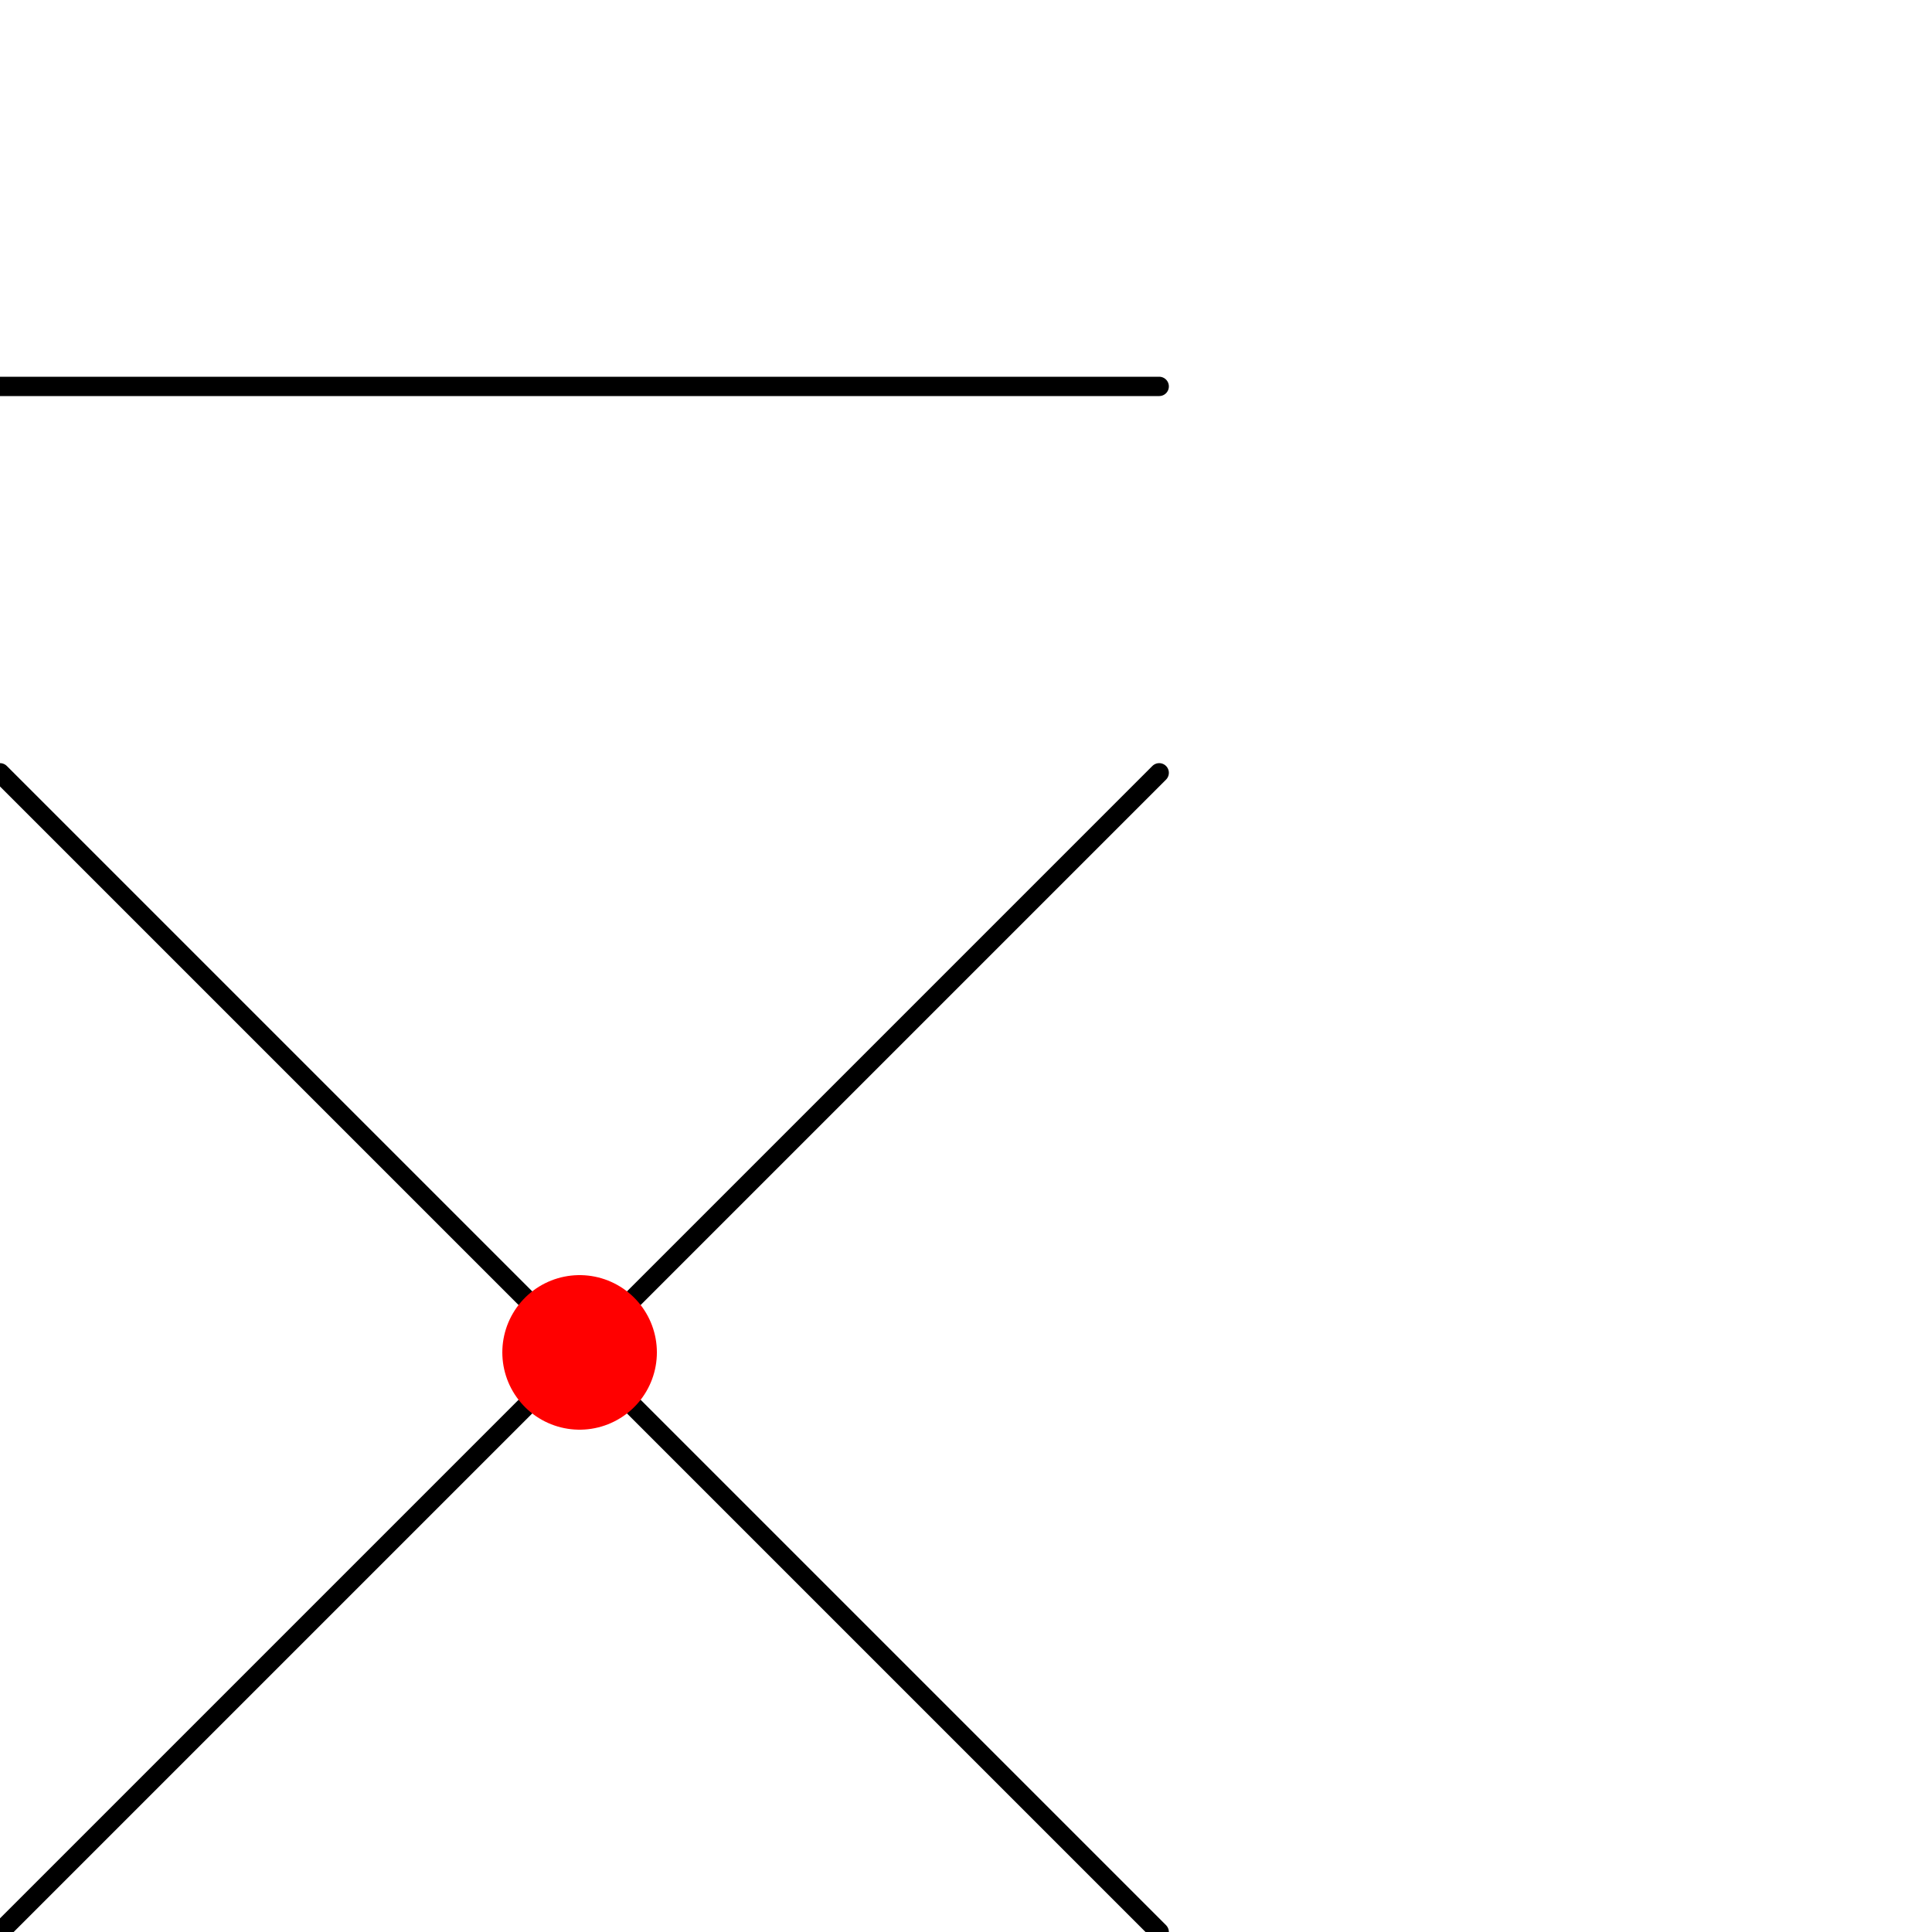
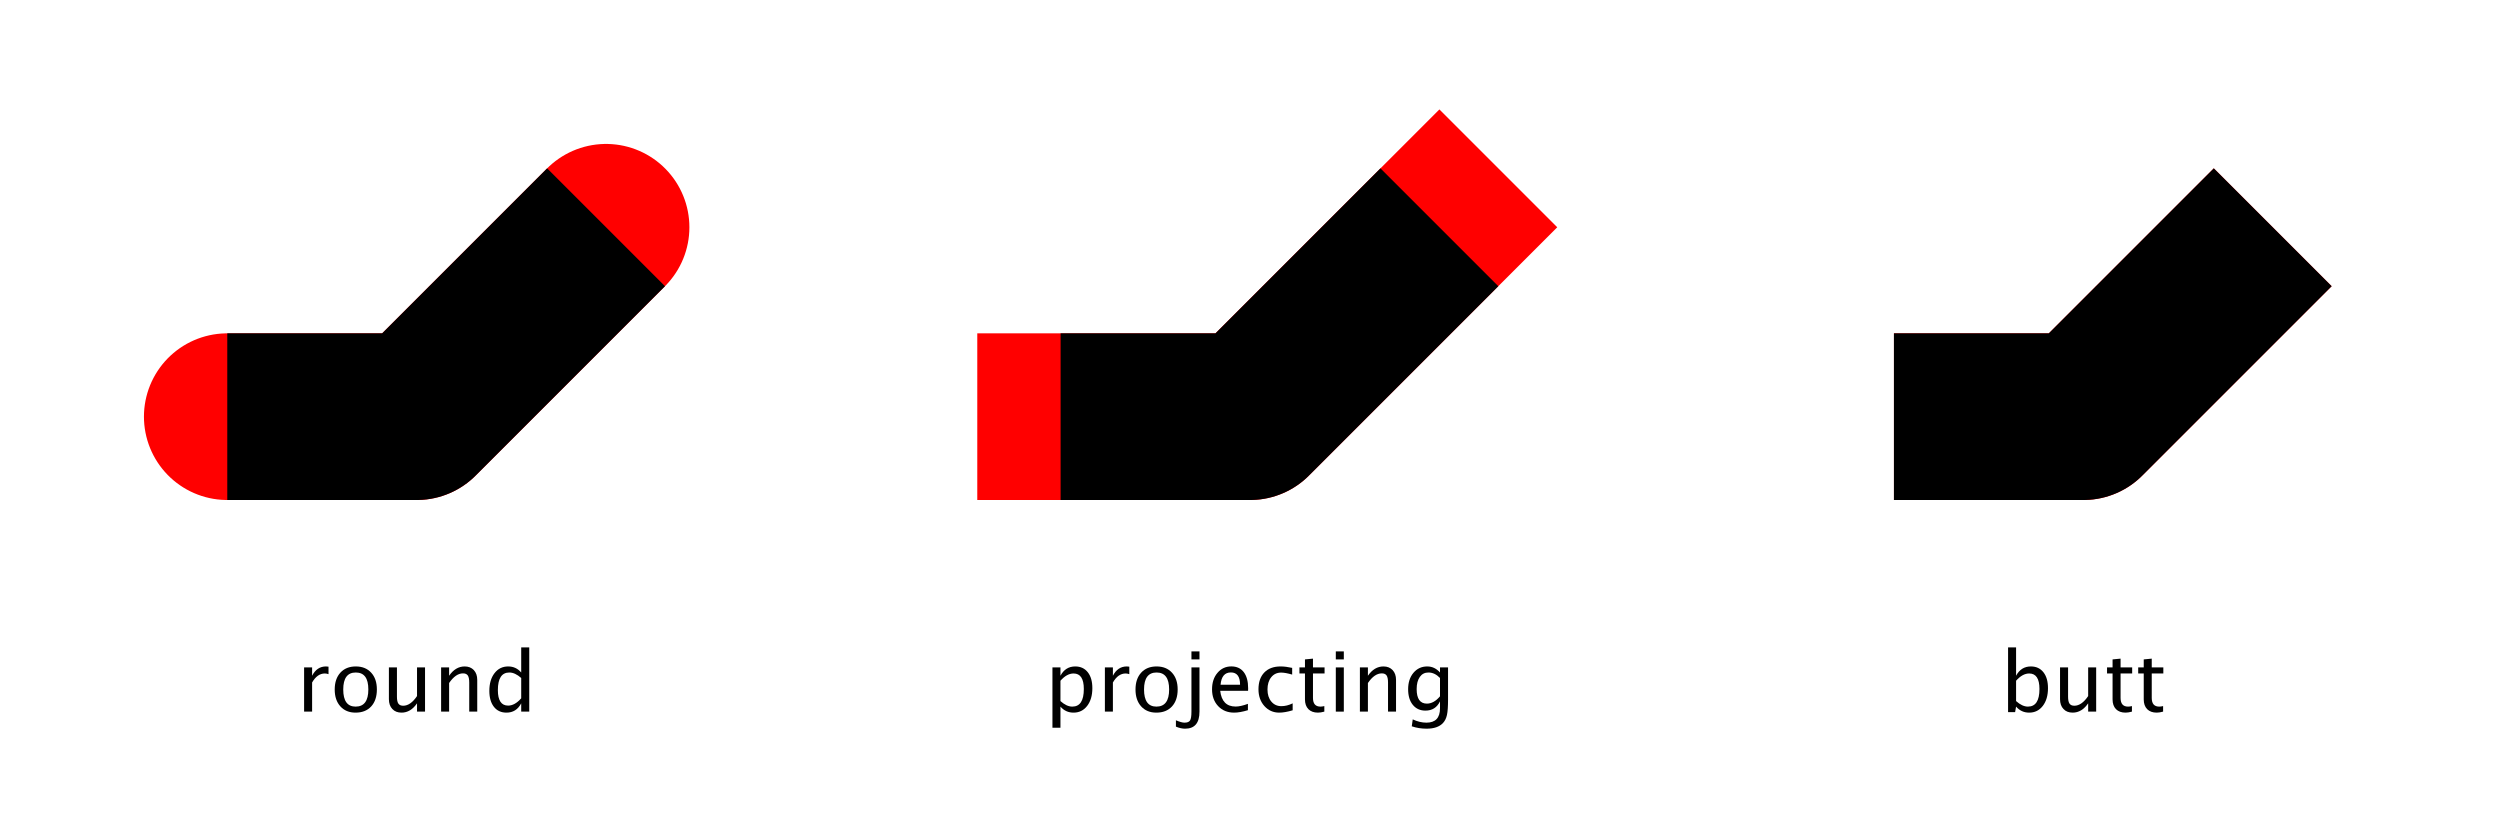
- <svg xmlns="http://www.w3.org/2000/svg" width="100pt" height="100pt" viewBox="0 0 100 100" version="1.1">
-   <g id="surface155">
-     <path style="fill:none;stroke-width:1;stroke-linecap:round;stroke-linejoin:round;stroke:rgb(0%,0%,0%);stroke-opacity:1;stroke-miterlimit:10;" d="M 0 100 C 20 80 40 60 60 40 " />
-     <path style="fill:none;stroke-width:1;stroke-linecap:round;stroke-linejoin:round;stroke:rgb(0%,0%,0%);stroke-opacity:1;stroke-miterlimit:10;" d="M 0 40 C 20 60 40 80 60 100 " />
-     <path style="fill-rule:evenodd;fill:rgb(100%,0%,0%);fill-opacity:1;stroke-width:8;stroke-linecap:round;stroke-linejoin:round;stroke:rgb(100%,0%,0%);stroke-opacity:1;stroke-miterlimit:10;" d="M 30 70 C 30 70 30 70 30 70 " />
-     <path style="fill:none;stroke-width:1;stroke-linecap:round;stroke-linejoin:round;stroke:rgb(0%,0%,0%);stroke-opacity:1;stroke-miterlimit:10;" d="M 0 20 C 20 20 40 20 60 20 " />
+ <svg xmlns="http://www.w3.org/2000/svg" xmlns:xlink="http://www.w3.org/1999/xlink" width="300pt" height="100pt" viewBox="0 0 300 100" version="1.1">
+   <defs>
+     <g>
+       <symbol overflow="visible" id="glyph0-0">
+         <path style="stroke:none;" d="M 0.961 0 L 0.961 -5.305 L 1.922 -5.305 L 1.922 -4.305 C 2.305 -5.047 2.859 -5.422 3.586 -5.422 C 3.684 -5.422 3.785 -5.41 3.891 -5.395 L 3.891 -4.496 C 3.727 -4.551 3.578 -4.578 3.453 -4.578 C 2.844 -4.578 2.336 -4.219 1.922 -3.496 L 1.922 0 Z M 0.961 0 " />
+       </symbol>
+       <symbol overflow="visible" id="glyph0-1">
+         <path style="stroke:none;" d="M 3.039 0.121 C 2.281 0.121 1.672 -0.129 1.219 -0.633 C 0.766 -1.137 0.543 -1.809 0.543 -2.652 C 0.543 -3.504 0.77 -4.18 1.223 -4.676 C 1.676 -5.172 2.293 -5.422 3.07 -5.422 C 3.848 -5.422 4.465 -5.172 4.918 -4.676 C 5.375 -4.18 5.602 -3.508 5.602 -2.66 C 5.602 -1.797 5.371 -1.113 4.918 -0.621 C 4.461 -0.125 3.836 0.121 3.039 0.121 Z M 3.051 -0.602 C 4.07 -0.602 4.578 -1.289 4.578 -2.66 C 4.578 -4.02 4.078 -4.695 3.07 -4.695 C 2.07 -4.695 1.566 -4.016 1.566 -2.652 C 1.566 -1.285 2.062 -0.602 3.051 -0.602 Z M 3.051 -0.602 " />
+       </symbol>
+       <symbol overflow="visible" id="glyph0-2">
+         <path style="stroke:none;" d="M 4.277 0 L 4.277 -0.996 C 3.766 -0.25 3.145 0.121 2.418 0.121 C 1.953 0.121 1.586 -0.023 1.312 -0.316 C 1.039 -0.605 0.902 -1 0.902 -1.492 L 0.902 -5.305 L 1.867 -5.305 L 1.867 -1.805 C 1.867 -1.41 1.922 -1.129 2.039 -0.961 C 2.156 -0.793 2.348 -0.707 2.617 -0.707 C 3.203 -0.707 3.758 -1.094 4.277 -1.867 L 4.277 -5.305 L 5.238 -5.305 L 5.238 0 Z M 4.277 0 " />
+       </symbol>
+       <symbol overflow="visible" id="glyph0-3">
+         <path style="stroke:none;" d="M 0.961 0 L 0.961 -5.305 L 1.922 -5.305 L 1.922 -4.305 C 2.43 -5.047 3.055 -5.422 3.789 -5.422 C 4.25 -5.422 4.613 -5.273 4.887 -4.984 C 5.16 -4.691 5.297 -4.301 5.297 -3.809 L 5.297 0 L 4.336 0 L 4.336 -3.496 C 4.336 -3.891 4.277 -4.172 4.164 -4.34 C 4.047 -4.508 3.855 -4.59 3.59 -4.59 C 3 -4.59 2.445 -4.203 1.922 -3.434 L 1.922 0 Z M 0.961 0 " />
+       </symbol>
+       <symbol overflow="visible" id="glyph0-4">
+         <path style="stroke:none;" d="M 4.367 0 L 4.367 -0.996 C 3.977 -0.25 3.387 0.121 2.598 0.121 C 1.961 0.121 1.457 -0.109 1.09 -0.578 C 0.727 -1.043 0.543 -1.68 0.543 -2.484 C 0.543 -3.367 0.75 -4.078 1.164 -4.613 C 1.578 -5.152 2.125 -5.422 2.805 -5.422 C 3.43 -5.422 3.953 -5.18 4.367 -4.695 L 4.367 -7.711 L 5.332 -7.711 L 5.332 0 Z M 4.367 -4.039 C 3.867 -4.477 3.395 -4.695 2.949 -4.695 C 2.027 -4.695 1.566 -3.992 1.566 -2.582 C 1.566 -1.344 1.977 -0.723 2.797 -0.723 C 3.332 -0.723 3.855 -1.016 4.367 -1.598 Z M 4.367 -4.039 " />
+       </symbol>
+       <symbol overflow="visible" id="glyph0-5">
+         <path style="stroke:none;" d="M 0.961 1.93 L 0.961 -5.305 L 1.922 -5.305 L 1.922 -4.305 C 2.316 -5.047 2.91 -5.422 3.695 -5.422 C 4.336 -5.422 4.836 -5.188 5.203 -4.723 C 5.57 -4.258 5.75 -3.621 5.75 -2.812 C 5.75 -1.934 5.543 -1.227 5.129 -0.688 C 4.715 -0.148 4.168 0.121 3.492 0.121 C 2.863 0.121 2.34 -0.117 1.922 -0.602 L 1.922 1.93 Z M 1.922 -1.266 C 2.418 -0.82 2.891 -0.602 3.34 -0.602 C 4.266 -0.602 4.727 -1.305 4.727 -2.715 C 4.727 -3.957 4.316 -4.578 3.496 -4.578 C 2.961 -4.578 2.434 -4.289 1.922 -3.707 Z M 1.922 -1.266 " />
+       </symbol>
+       <symbol overflow="visible" id="glyph0-6">
+         <path style="stroke:none;" d="M -0.75 1.801 L -0.75 1.039 C -0.301 1.227 0.039 1.324 0.273 1.324 C 0.613 1.324 0.836 1.234 0.945 1.059 C 1.059 0.883 1.113 0.531 1.113 0 L 1.113 -5.305 L 2.078 -5.305 L 2.078 0 C 2.078 1.363 1.504 2.047 0.352 2.047 C 0.008 2.047 -0.359 1.965 -0.75 1.801 Z M 1.113 -6.266 L 1.113 -7.227 L 2.078 -7.227 L 2.078 -6.266 Z M 1.113 -6.266 " />
+       </symbol>
+       <symbol overflow="visible" id="glyph0-7">
+         <path style="stroke:none;" d="M 4.848 -0.172 C 4.203 0.023 3.652 0.121 3.195 0.121 C 2.414 0.121 1.773 -0.137 1.281 -0.656 C 0.789 -1.176 0.543 -1.848 0.543 -2.676 C 0.543 -3.48 0.758 -4.141 1.195 -4.652 C 1.629 -5.168 2.184 -5.426 2.859 -5.426 C 3.5 -5.426 4 -5.195 4.348 -4.742 C 4.699 -4.285 4.875 -3.637 4.875 -2.797 L 4.867 -2.5 L 1.523 -2.5 C 1.664 -1.242 2.281 -0.609 3.375 -0.609 C 3.773 -0.609 4.266 -0.719 4.848 -0.934 Z M 1.566 -3.223 L 3.906 -3.223 C 3.906 -4.211 3.539 -4.703 2.805 -4.703 C 2.062 -4.703 1.652 -4.211 1.566 -3.223 Z M 1.566 -3.223 " />
+       </symbol>
+       <symbol overflow="visible" id="glyph0-8">
+         <path style="stroke:none;" d="M 3.031 0.121 C 2.316 0.121 1.723 -0.145 1.25 -0.672 C 0.777 -1.203 0.543 -1.875 0.543 -2.68 C 0.543 -3.543 0.777 -4.215 1.242 -4.695 C 1.711 -5.18 2.363 -5.422 3.199 -5.422 C 3.613 -5.422 4.074 -5.363 4.586 -5.25 L 4.586 -4.445 C 4.043 -4.602 3.598 -4.684 3.258 -4.684 C 2.766 -4.684 2.371 -4.496 2.074 -4.129 C 1.773 -3.758 1.625 -3.266 1.625 -2.652 C 1.625 -2.055 1.777 -1.574 2.086 -1.207 C 2.391 -0.84 2.793 -0.656 3.285 -0.656 C 3.727 -0.656 4.18 -0.766 4.645 -0.992 L 4.645 -0.16 C 4.023 0.027 3.484 0.121 3.031 0.121 Z M 3.031 0.121 " />
+       </symbol>
+       <symbol overflow="visible" id="glyph0-9">
+         <path style="stroke:none;" d="M 2.555 0.121 C 2.066 0.121 1.684 -0.02 1.41 -0.297 C 1.137 -0.578 1 -0.969 1 -1.465 L 1 -4.578 L 0.336 -4.578 L 0.336 -5.305 L 1 -5.305 L 1 -6.266 L 1.961 -6.359 L 1.961 -5.305 L 3.352 -5.305 L 3.352 -4.578 L 1.961 -4.578 L 1.961 -1.641 C 1.961 -0.945 2.262 -0.602 2.859 -0.602 C 2.988 -0.602 3.145 -0.621 3.324 -0.664 L 3.324 0 C 3.027 0.082 2.773 0.121 2.555 0.121 Z M 2.555 0.121 " />
+       </symbol>
+       <symbol overflow="visible" id="glyph0-10">
+         <path style="stroke:none;" d="M 0.961 0 L 0.961 -5.305 L 1.922 -5.305 L 1.922 0 Z M 0.961 -6.266 L 0.961 -7.227 L 1.922 -7.227 L 1.922 -6.266 Z M 0.961 -6.266 " />
+       </symbol>
+       <symbol overflow="visible" id="glyph0-11">
+         <path style="stroke:none;" d="M 0.98 1.762 L 1.094 0.93 C 1.648 1.191 2.199 1.324 2.738 1.324 C 3.824 1.324 4.367 0.75 4.367 -0.398 L 4.367 -1.234 C 4.012 -0.492 3.43 -0.121 2.617 -0.121 C 1.984 -0.121 1.477 -0.352 1.102 -0.816 C 0.727 -1.277 0.543 -1.902 0.543 -2.688 C 0.543 -3.492 0.754 -4.148 1.18 -4.656 C 1.609 -5.164 2.16 -5.422 2.836 -5.422 C 3.43 -5.422 3.938 -5.18 4.367 -4.695 L 4.367 -5.305 L 5.332 -5.305 L 5.332 -1.445 C 5.332 -0.617 5.289 0 5.203 0.398 C 5.117 0.797 4.953 1.125 4.719 1.375 C 4.297 1.82 3.645 2.047 2.758 2.047 C 2.141 2.047 1.547 1.953 0.98 1.762 Z M 4.367 -1.836 L 4.367 -4.039 C 3.941 -4.477 3.48 -4.695 2.984 -4.695 C 2.539 -4.695 2.195 -4.52 1.945 -4.164 C 1.695 -3.809 1.566 -3.324 1.566 -2.703 C 1.566 -1.543 1.977 -0.961 2.793 -0.961 C 3.352 -0.961 3.875 -1.254 4.367 -1.836 Z M 4.367 -1.836 " />
+       </symbol>
+       <symbol overflow="visible" id="glyph0-12">
+         <path style="stroke:none;" d="M 0.961 0.059 L 0.961 -7.711 L 1.922 -7.711 L 1.922 -4.305 C 2.316 -5.047 2.91 -5.422 3.695 -5.422 C 4.336 -5.422 4.836 -5.188 5.203 -4.723 C 5.57 -4.258 5.75 -3.621 5.75 -2.812 C 5.75 -1.934 5.543 -1.227 5.129 -0.688 C 4.715 -0.148 4.168 0.121 3.492 0.121 C 2.863 0.121 2.34 -0.117 1.922 -0.602 L 1.805 0.059 Z M 1.922 -1.266 C 2.418 -0.82 2.891 -0.602 3.34 -0.602 C 4.266 -0.602 4.727 -1.305 4.727 -2.715 C 4.727 -3.957 4.316 -4.578 3.496 -4.578 C 2.961 -4.578 2.434 -4.289 1.922 -3.707 Z M 1.922 -1.266 " />
+       </symbol>
+     </g>
+   </defs>
+   <g id="surface72325">
+     <path style="fill:none;stroke-width:20;stroke-linecap:round;stroke-linejoin:round;stroke:rgb(100%,0%,0%);stroke-opacity:1;stroke-miterlimit:10;" d="M 27.273 50 C 34.848 50 42.426 50 50 50 C 57.574 42.426 65.152 34.848 72.727 27.273 " />
+     <path style="fill:none;stroke-width:20;stroke-linecap:butt;stroke-linejoin:round;stroke:rgb(0%,0%,0%);stroke-opacity:1;stroke-miterlimit:10;" d="M 27.273 50 C 34.848 50 42.426 50 50 50 C 57.574 42.426 65.152 34.848 72.727 27.273 " />
+     <g style="fill:rgb(0%,0%,0%);fill-opacity:1;">
+       <use xlink:href="#glyph0-0" x="35.531" y="85.395" />
+       <use xlink:href="#glyph0-1" x="39.623" y="85.395" />
+       <use xlink:href="#glyph0-2" x="45.766" y="85.395" />
+       <use xlink:href="#glyph0-3" x="51.972" y="85.395" />
+       <use xlink:href="#glyph0-4" x="58.178" y="85.395" />
+     </g>
+     <path style="fill:none;stroke-width:20;stroke-linecap:square;stroke-linejoin:round;stroke:rgb(100%,0%,0%);stroke-opacity:1;stroke-miterlimit:10;" d="M 127.273 50 C 134.848 50 142.426 50 150 50 C 157.574 42.426 165.152 34.848 172.727 27.273 " />
+     <path style="fill:none;stroke-width:20;stroke-linecap:butt;stroke-linejoin:round;stroke:rgb(0%,0%,0%);stroke-opacity:1;stroke-miterlimit:10;" d="M 127.273 50 C 134.848 50 142.426 50 150 50 C 157.574 42.426 165.152 34.848 172.727 27.273 " />
+     <g style="fill:rgb(0%,0%,0%);fill-opacity:1;">
+       <use xlink:href="#glyph0-5" x="125.332" y="85.395" />
+       <use xlink:href="#glyph0-0" x="131.626" y="85.395" />
+       <use xlink:href="#glyph0-1" x="135.718" y="85.395" />
+       <use xlink:href="#glyph0-6" x="141.86" y="85.395" />
+       <use xlink:href="#glyph0-7" x="144.902" y="85.395" />
+       <use xlink:href="#glyph0-8" x="150.474" y="85.395" />
+       <use xlink:href="#glyph0-9" x="155.596" y="85.395" />
+       <use xlink:href="#glyph0-10" x="159.336" y="85.395" />
+       <use xlink:href="#glyph0-3" x="162.227" y="85.395" />
+       <use xlink:href="#glyph0-11" x="168.433" y="85.395" />
+     </g>
+     <path style="fill:none;stroke-width:20;stroke-linecap:butt;stroke-linejoin:round;stroke:rgb(100%,0%,0%);stroke-opacity:1;stroke-miterlimit:10;" d="M 227.273 50 C 234.848 50 242.426 50 250 50 C 257.574 42.426 265.152 34.848 272.727 27.273 " />
+     <path style="fill:none;stroke-width:20;stroke-linecap:butt;stroke-linejoin:round;stroke:rgb(0%,0%,0%);stroke-opacity:1;stroke-miterlimit:10;" d="M 227.273 50 C 234.848 50 242.426 50 250 50 C 257.574 42.426 265.152 34.848 272.727 27.273 " />
+     <g style="fill:rgb(0%,0%,0%);fill-opacity:1;">
+       <use xlink:href="#glyph0-12" x="240.008" y="85.395" />
+       <use xlink:href="#glyph0-2" x="246.302" y="85.395" />
+       <use xlink:href="#glyph0-9" x="252.508" y="85.395" />
+       <use xlink:href="#glyph0-9" x="256.248" y="85.395" />
+     </g>
  </g>
</svg>
